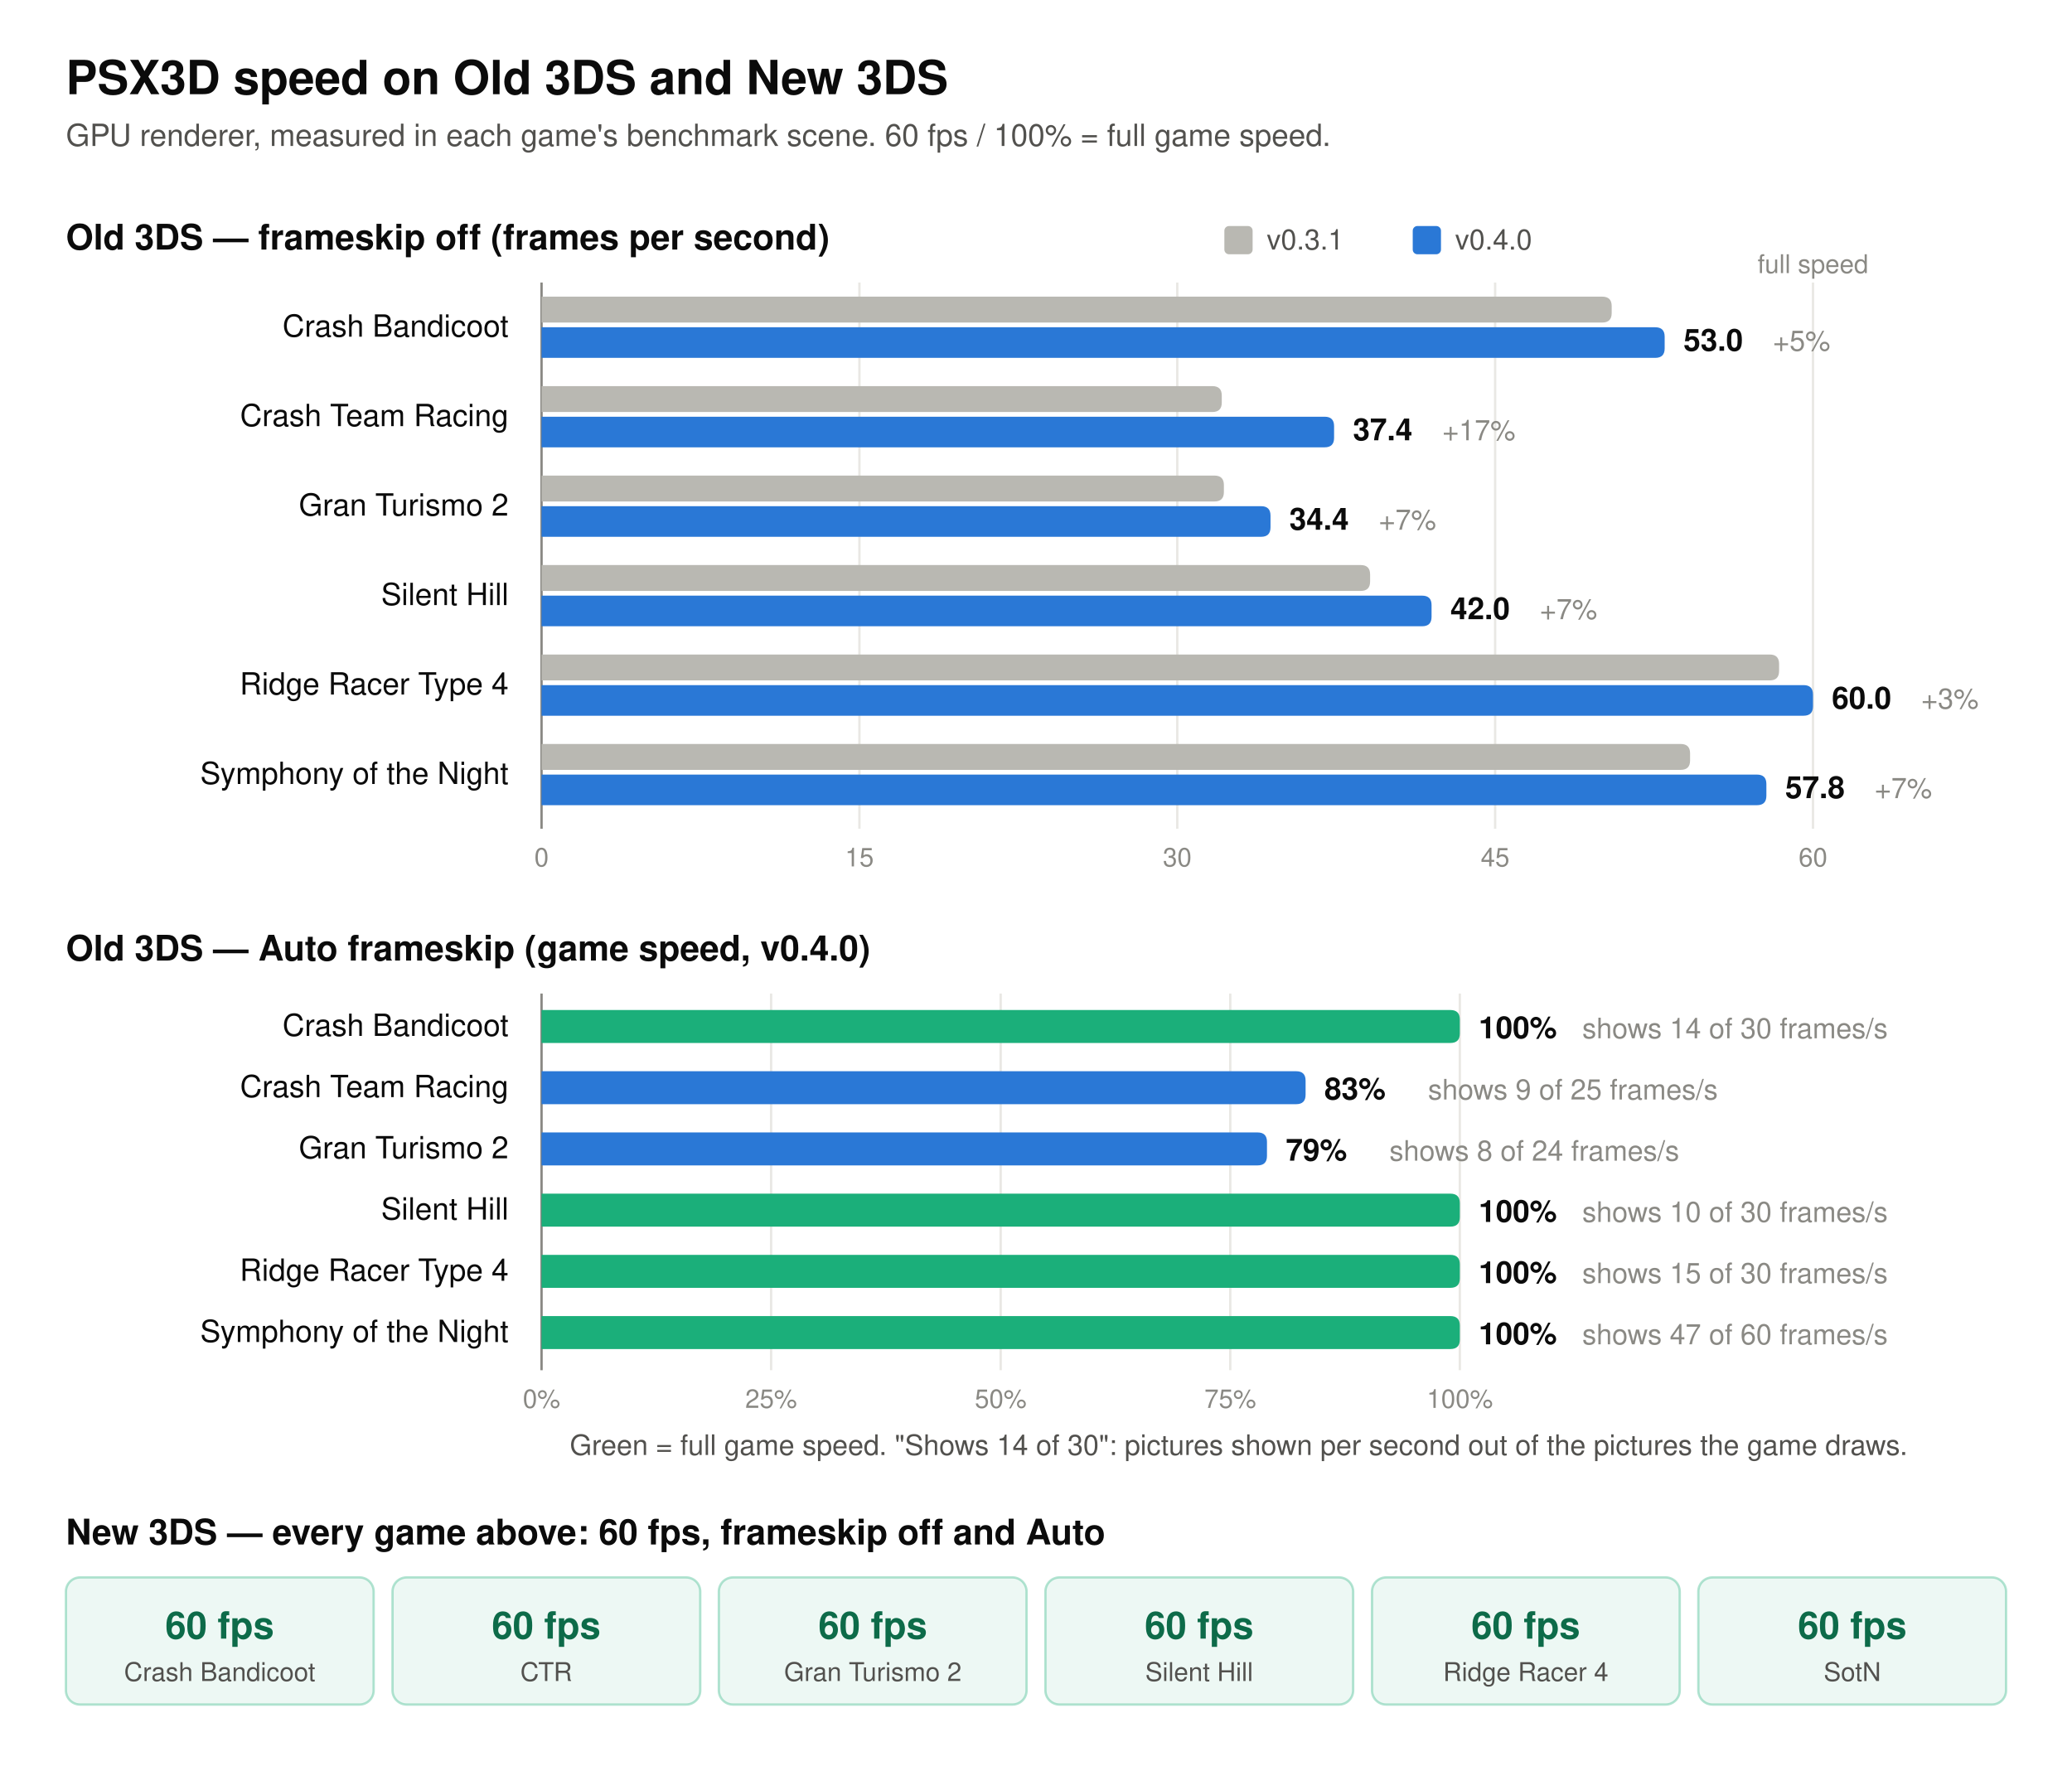
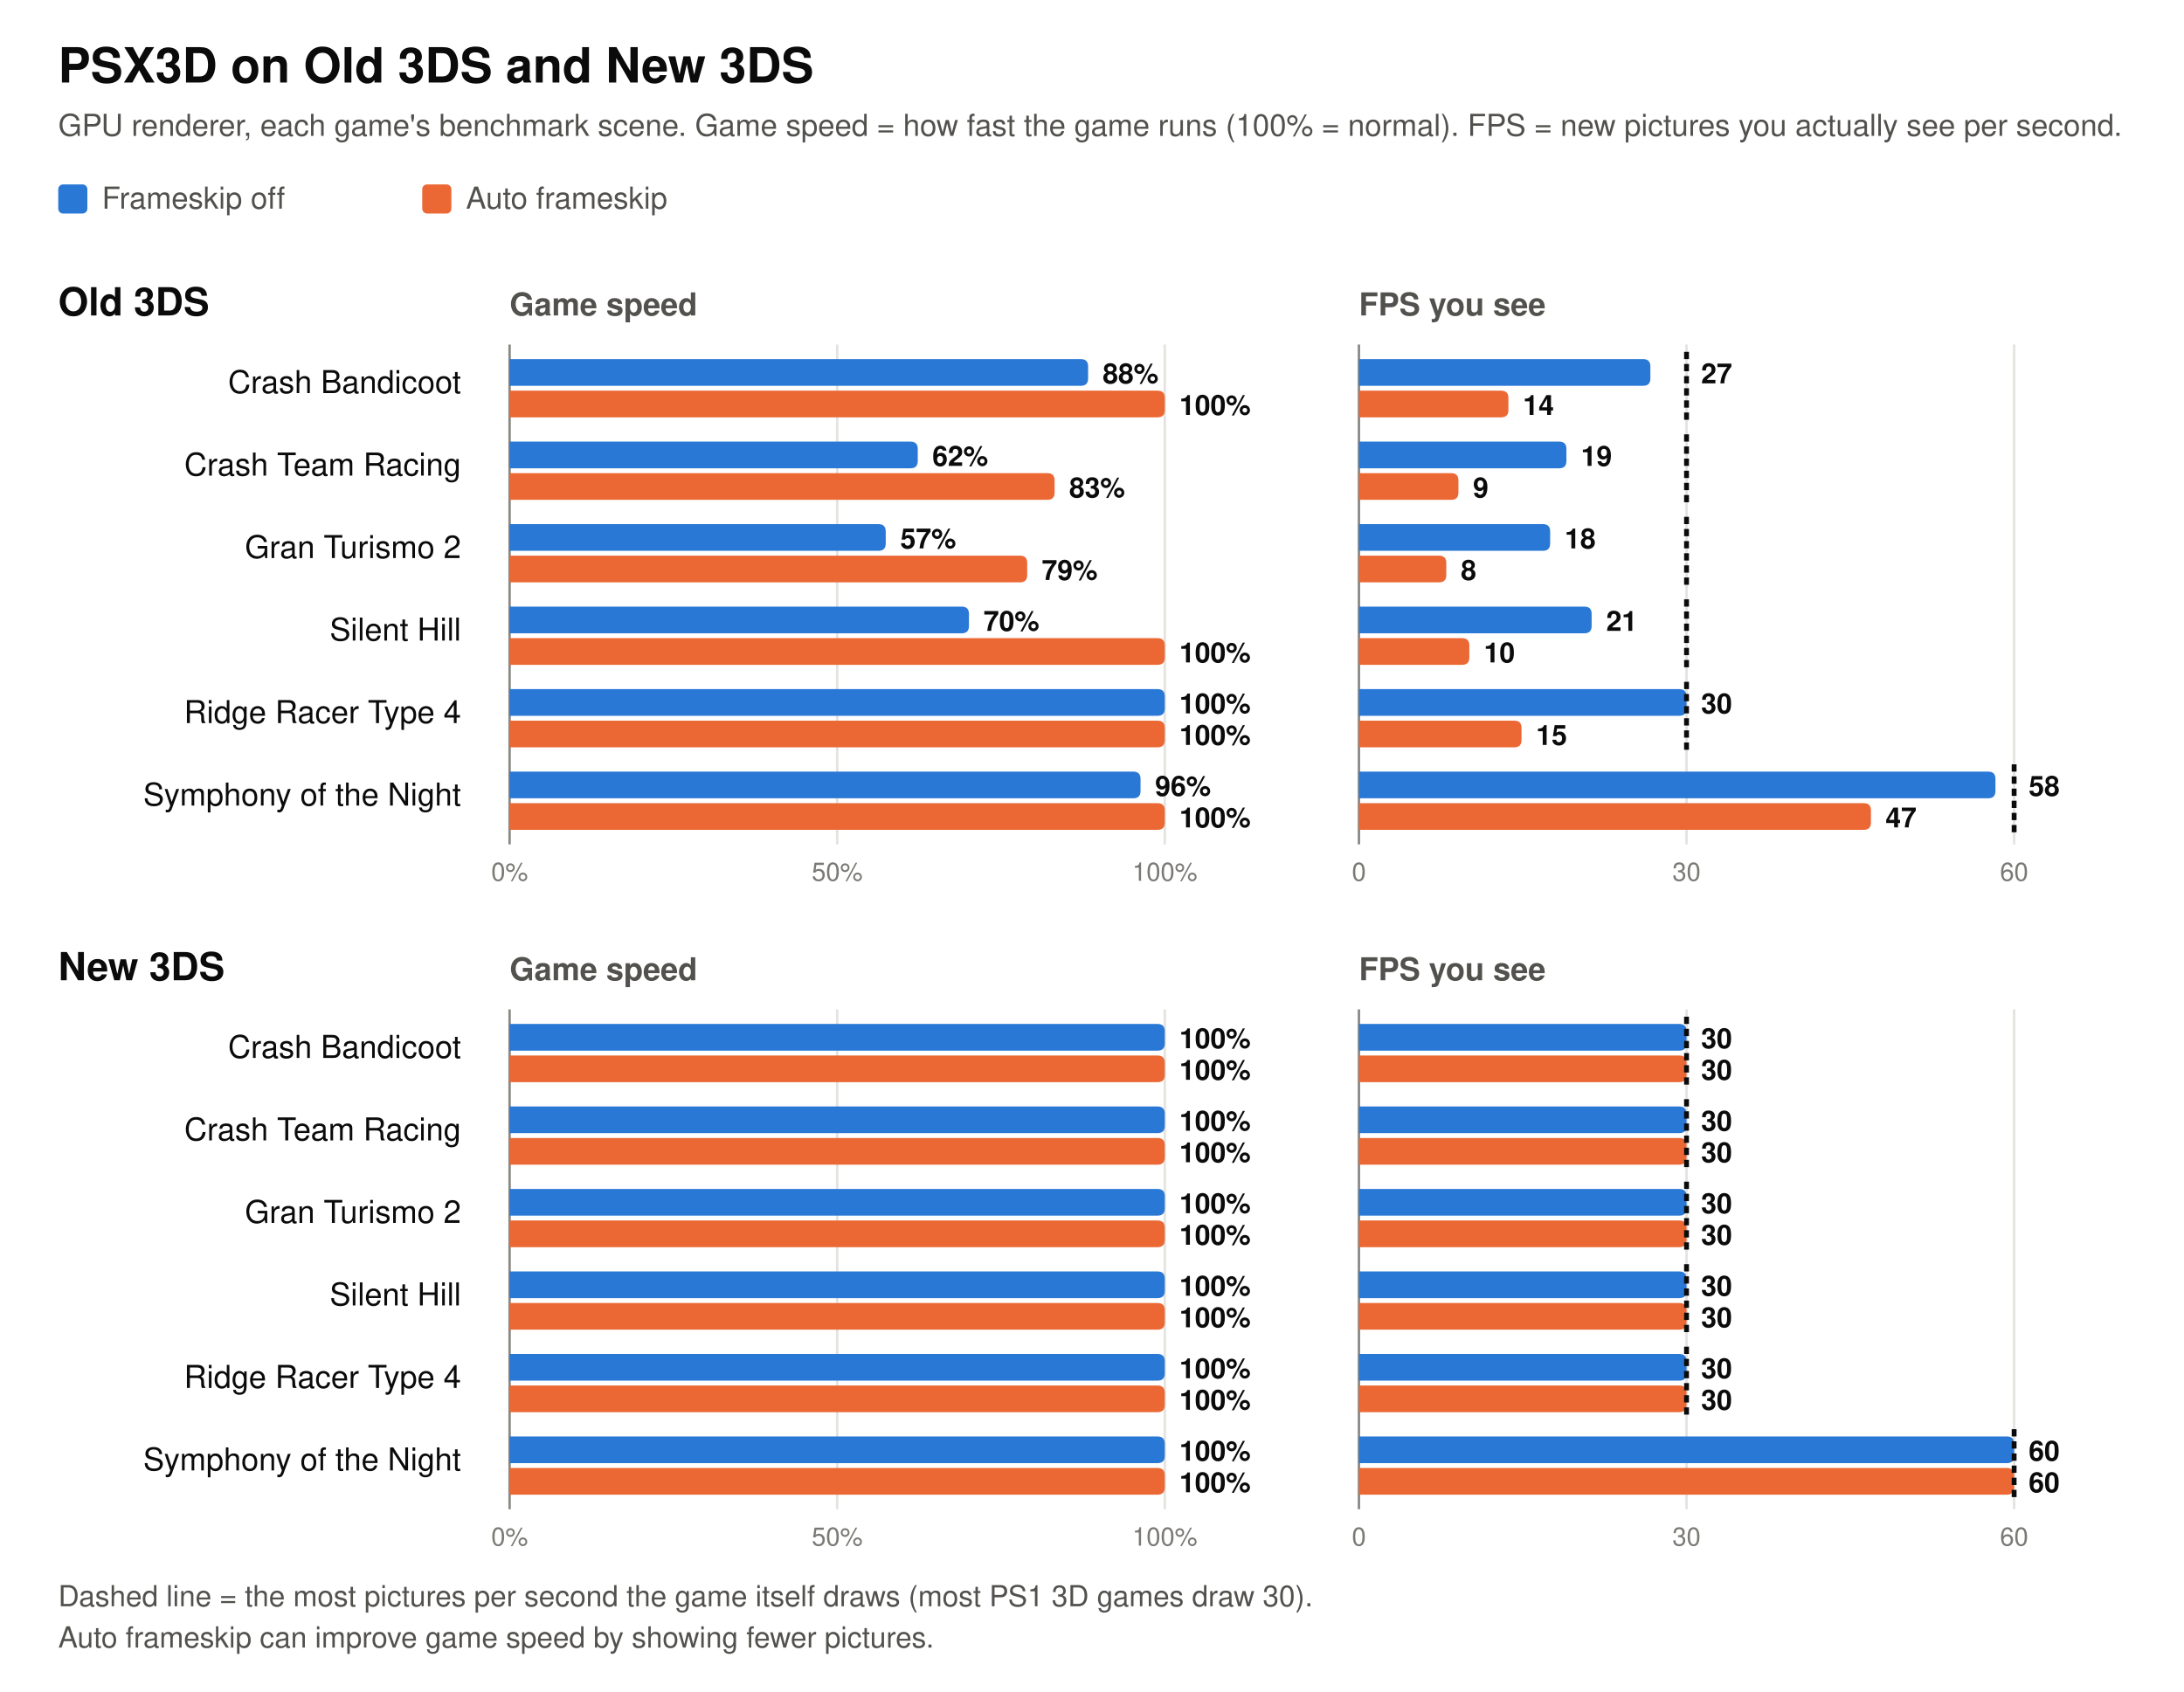
- <svg xmlns="http://www.w3.org/2000/svg" width="880" height="752" viewBox="0 0 880 752" font-family="-apple-system,BlinkMacSystemFont,'Segoe UI',Helvetica,Arial,sans-serif" role="img" aria-label="PSX3D speed on Old 3DS and New 3DS">
-   <line x1="620.0" y1="422" x2="620.0" y2="582" stroke="#e9e8e4" stroke-width="1" />
-   <line x1="522.5" y1="422" x2="522.5" y2="582" stroke="#e9e8e4" stroke-width="1" />
-   <line x1="425.0" y1="422" x2="425.0" y2="582" stroke="#e9e8e4" stroke-width="1" />
-   <line x1="327.5" y1="422" x2="327.5" y2="582" stroke="#e9e8e4" stroke-width="1" />
-   <line x1="230.0" y1="422" x2="230.0" y2="582" stroke="#8a8984" stroke-width="1" />
-   <line x1="770.0" y1="120" x2="770.0" y2="352" stroke="#e9e8e4" stroke-width="1" />
-   <line x1="635.0" y1="120" x2="635.0" y2="352" stroke="#e9e8e4" stroke-width="1" />
-   <line x1="500.0" y1="120" x2="500.0" y2="352" stroke="#e9e8e4" stroke-width="1" />
-   <line x1="365.0" y1="120" x2="365.0" y2="352" stroke="#e9e8e4" stroke-width="1" />
-   <line x1="230.0" y1="120" x2="230.0" y2="352" stroke="#8a8984" stroke-width="1" />
-   <text x="28.0" y="40.0" font-size="20" fill="#0b0b0b" text-anchor="start" font-weight="600">PSX3D speed on Old 3DS and New 3DS</text>
-   <text x="28.0" y="62.0" font-size="13" fill="#52514e" text-anchor="start" font-weight="normal">GPU renderer, measured in each game's benchmark scene. 60 fps / 100% = full game speed.</text>
-   <text x="28.0" y="106.0" font-size="15" fill="#0b0b0b" text-anchor="start" font-weight="600">Old 3DS — frameskip off (frames per second)</text>
-   <rect x="520" y="96" width="12" height="12" rx="2" fill="#b9b8b2" />
-   <text x="538.0" y="106.0" font-size="12" fill="#52514e" text-anchor="start" font-weight="normal">v0.3.1</text>
-   <rect x="600" y="96" width="12" height="12" rx="2" fill="#2a78d6" />
-   <text x="618.0" y="106.0" font-size="12" fill="#52514e" text-anchor="start" font-weight="normal">v0.4.0</text>
-   <text x="216.0" y="143.0" font-size="13" fill="#0b0b0b" text-anchor="end" font-weight="normal">Crash Bandicoot</text>
-   <path d="M230.0,126.0 H680.5 Q684.5,126.0 684.5,130.0 V133.0 Q684.5,137.0 680.5,137.0 H230.0 Z" fill="#b9b8b2" />
-   <path d="M230.0,139.0 H703.0 Q707.0,139.0 707.0,143.0 V148.0 Q707.0,152.0 703.0,152.0 H230.0 Z" fill="#2a78d6" />
-   <text x="715.0" y="149.0" font-size="13" fill="#0b0b0b" text-anchor="start" font-weight="600">53.0</text>
-   <text x="753.0" y="149.0" font-size="12" fill="#8a8984" text-anchor="start" font-weight="normal">+5%</text>
-   <text x="216.0" y="181.0" font-size="13" fill="#0b0b0b" text-anchor="end" font-weight="normal">Crash Team Racing</text>
-   <path d="M230.0,164.0 H514.9 Q518.9,164.0 518.9,168.0 V171.0 Q518.9,175.0 514.9,175.0 H230.0 Z" fill="#b9b8b2" />
-   <path d="M230.0,177.0 H562.6 Q566.6,177.0 566.6,181.0 V186.0 Q566.6,190.0 562.6,190.0 H230.0 Z" fill="#2a78d6" />
-   <text x="574.6" y="187.0" font-size="13" fill="#0b0b0b" text-anchor="start" font-weight="600">37.4</text>
-   <text x="612.6" y="187.0" font-size="12" fill="#8a8984" text-anchor="start" font-weight="normal">+17%</text>
-   <text x="216.0" y="219.0" font-size="13" fill="#0b0b0b" text-anchor="end" font-weight="normal">Gran Turismo 2</text>
-   <path d="M230.0,202.0 H515.8 Q519.8,202.0 519.8,206.0 V209.0 Q519.8,213.0 515.8,213.0 H230.0 Z" fill="#b9b8b2" />
-   <path d="M230.0,215.0 H535.6 Q539.6,215.0 539.6,219.0 V224.0 Q539.6,228.0 535.6,228.0 H230.0 Z" fill="#2a78d6" />
-   <text x="547.6" y="225.0" font-size="13" fill="#0b0b0b" text-anchor="start" font-weight="600">34.4</text>
-   <text x="585.6" y="225.0" font-size="12" fill="#8a8984" text-anchor="start" font-weight="normal">+7%</text>
-   <text x="216.0" y="257.0" font-size="13" fill="#0b0b0b" text-anchor="end" font-weight="normal">Silent Hill</text>
-   <path d="M230.0,240.0 H577.9 Q581.9,240.0 581.9,244.0 V247.0 Q581.9,251.0 577.9,251.0 H230.0 Z" fill="#b9b8b2" />
-   <path d="M230.0,253.0 H604.0 Q608.0,253.0 608.0,257.0 V262.0 Q608.0,266.0 604.0,266.0 H230.0 Z" fill="#2a78d6" />
-   <text x="616.0" y="263.0" font-size="13" fill="#0b0b0b" text-anchor="start" font-weight="600">42.0</text>
-   <text x="654.0" y="263.0" font-size="12" fill="#8a8984" text-anchor="start" font-weight="normal">+7%</text>
-   <text x="216.0" y="295.0" font-size="13" fill="#0b0b0b" text-anchor="end" font-weight="normal">Ridge Racer Type 4</text>
-   <path d="M230.0,278.0 H751.6 Q755.6,278.0 755.6,282.0 V285.0 Q755.6,289.0 751.6,289.0 H230.0 Z" fill="#b9b8b2" />
-   <path d="M230.0,291.0 H766.0 Q770.0,291.0 770.0,295.0 V300.0 Q770.0,304.0 766.0,304.0 H230.0 Z" fill="#2a78d6" />
-   <text x="778.0" y="301.0" font-size="13" fill="#0b0b0b" text-anchor="start" font-weight="600">60.0</text>
-   <text x="816.0" y="301.0" font-size="12" fill="#8a8984" text-anchor="start" font-weight="normal">+3%</text>
-   <text x="216.0" y="333.0" font-size="13" fill="#0b0b0b" text-anchor="end" font-weight="normal">Symphony of the Night</text>
-   <path d="M230.0,316.0 H713.8 Q717.8,316.0 717.8,320.0 V323.0 Q717.8,327.0 713.8,327.0 H230.0 Z" fill="#b9b8b2" />
-   <path d="M230.0,329.0 H746.2 Q750.2,329.0 750.2,333.0 V338.0 Q750.2,342.0 746.2,342.0 H230.0 Z" fill="#2a78d6" />
-   <text x="758.2" y="339.0" font-size="13" fill="#0b0b0b" text-anchor="start" font-weight="600">57.8</text>
-   <text x="796.2" y="339.0" font-size="12" fill="#8a8984" text-anchor="start" font-weight="normal">+7%</text>
-   <text x="230.0" y="368.0" font-size="11" fill="#8a8984" text-anchor="middle" font-weight="normal">0</text>
-   <text x="365.0" y="368.0" font-size="11" fill="#8a8984" text-anchor="middle" font-weight="normal">15</text>
-   <text x="500.0" y="368.0" font-size="11" fill="#8a8984" text-anchor="middle" font-weight="normal">30</text>
-   <text x="635.0" y="368.0" font-size="11" fill="#8a8984" text-anchor="middle" font-weight="normal">45</text>
-   <text x="770.0" y="368.0" font-size="11" fill="#8a8984" text-anchor="middle" font-weight="normal">60</text>
-   <text x="770.0" y="116.0" font-size="11" fill="#8a8984" text-anchor="middle" font-weight="normal">full speed</text>
-   <text x="28.0" y="408.0" font-size="15" fill="#0b0b0b" text-anchor="start" font-weight="600">Old 3DS — Auto frameskip (game speed, v0.4.0)</text>
-   <text x="216.0" y="440.0" font-size="13" fill="#0b0b0b" text-anchor="end" font-weight="normal">Crash Bandicoot</text>
-   <path d="M230.0,429.0 H616.0 Q620.0,429.0 620.0,433.0 V439.0 Q620.0,443.0 616.0,443.0 H230.0 Z" fill="#1baf7a" />
-   <text x="628.0" y="441.0" font-size="13" fill="#0b0b0b" text-anchor="start" font-weight="600">100%</text>
-   <text x="672.0" y="441.0" font-size="12" fill="#8a8984" text-anchor="start" font-weight="normal">shows 14 of 30 frames/s</text>
-   <text x="216.0" y="466.0" font-size="13" fill="#0b0b0b" text-anchor="end" font-weight="normal">Crash Team Racing</text>
-   <path d="M230.0,455.0 H550.5 Q554.5,455.0 554.5,459.0 V465.0 Q554.5,469.0 550.5,469.0 H230.0 Z" fill="#2a78d6" />
-   <text x="562.5" y="467.0" font-size="13" fill="#0b0b0b" text-anchor="start" font-weight="600">83%</text>
-   <text x="606.5" y="467.0" font-size="12" fill="#8a8984" text-anchor="start" font-weight="normal">shows 9 of 25 frames/s</text>
-   <text x="216.0" y="492.0" font-size="13" fill="#0b0b0b" text-anchor="end" font-weight="normal">Gran Turismo 2</text>
-   <path d="M230.0,481.0 H534.1 Q538.1,481.0 538.1,485.0 V491.0 Q538.1,495.0 534.1,495.0 H230.0 Z" fill="#2a78d6" />
-   <text x="546.1" y="493.0" font-size="13" fill="#0b0b0b" text-anchor="start" font-weight="600">79%</text>
-   <text x="590.1" y="493.0" font-size="12" fill="#8a8984" text-anchor="start" font-weight="normal">shows 8 of 24 frames/s</text>
-   <text x="216.0" y="518.0" font-size="13" fill="#0b0b0b" text-anchor="end" font-weight="normal">Silent Hill</text>
-   <path d="M230.0,507.0 H616.0 Q620.0,507.0 620.0,511.0 V517.0 Q620.0,521.0 616.0,521.0 H230.0 Z" fill="#1baf7a" />
-   <text x="628.0" y="519.0" font-size="13" fill="#0b0b0b" text-anchor="start" font-weight="600">100%</text>
-   <text x="672.0" y="519.0" font-size="12" fill="#8a8984" text-anchor="start" font-weight="normal">shows 10 of 30 frames/s</text>
-   <text x="216.0" y="544.0" font-size="13" fill="#0b0b0b" text-anchor="end" font-weight="normal">Ridge Racer Type 4</text>
-   <path d="M230.0,533.0 H616.0 Q620.0,533.0 620.0,537.0 V543.0 Q620.0,547.0 616.0,547.0 H230.0 Z" fill="#1baf7a" />
-   <text x="628.0" y="545.0" font-size="13" fill="#0b0b0b" text-anchor="start" font-weight="600">100%</text>
-   <text x="672.0" y="545.0" font-size="12" fill="#8a8984" text-anchor="start" font-weight="normal">shows 15 of 30 frames/s</text>
-   <text x="216.0" y="570.0" font-size="13" fill="#0b0b0b" text-anchor="end" font-weight="normal">Symphony of the Night</text>
-   <path d="M230.0,559.0 H616.0 Q620.0,559.0 620.0,563.0 V569.0 Q620.0,573.0 616.0,573.0 H230.0 Z" fill="#1baf7a" />
-   <text x="628.0" y="571.0" font-size="13" fill="#0b0b0b" text-anchor="start" font-weight="600">100%</text>
-   <text x="672.0" y="571.0" font-size="12" fill="#8a8984" text-anchor="start" font-weight="normal">shows 47 of 60 frames/s</text>
-   <text x="230.0" y="598.0" font-size="11" fill="#8a8984" text-anchor="middle" font-weight="normal">0%</text>
-   <text x="327.5" y="598.0" font-size="11" fill="#8a8984" text-anchor="middle" font-weight="normal">25%</text>
-   <text x="425.0" y="598.0" font-size="11" fill="#8a8984" text-anchor="middle" font-weight="normal">50%</text>
-   <text x="522.5" y="598.0" font-size="11" fill="#8a8984" text-anchor="middle" font-weight="normal">75%</text>
-   <text x="620.0" y="598.0" font-size="11" fill="#8a8984" text-anchor="middle" font-weight="normal">100%</text>
-   <text x="242.0" y="618.0" font-size="12" fill="#52514e" text-anchor="start" font-weight="normal">Green = full game speed. "Shows 14 of 30": pictures shown per second out of the pictures the game draws.</text>
-   <text x="28.0" y="656.0" font-size="15" fill="#0b0b0b" text-anchor="start" font-weight="600">New 3DS — every game above: 60 fps, frameskip off and Auto</text>
-   <rect x="28.0" y="670" width="130.7" height="54" rx="6" fill="#1baf7a14" stroke="#1baf7a55" />
-   <text x="93.3" y="696.0" font-size="16" fill="#0d6b49" text-anchor="middle" font-weight="600">60 fps</text>
-   <text x="93.3" y="714.0" font-size="11" fill="#52514e" text-anchor="middle" font-weight="normal">Crash Bandicoot</text>
-   <rect x="166.7" y="670" width="130.7" height="54" rx="6" fill="#1baf7a14" stroke="#1baf7a55" />
-   <text x="232.0" y="696.0" font-size="16" fill="#0d6b49" text-anchor="middle" font-weight="600">60 fps</text>
-   <text x="232.0" y="714.0" font-size="11" fill="#52514e" text-anchor="middle" font-weight="normal">CTR</text>
-   <rect x="305.3" y="670" width="130.7" height="54" rx="6" fill="#1baf7a14" stroke="#1baf7a55" />
-   <text x="370.7" y="696.0" font-size="16" fill="#0d6b49" text-anchor="middle" font-weight="600">60 fps</text>
-   <text x="370.7" y="714.0" font-size="11" fill="#52514e" text-anchor="middle" font-weight="normal">Gran Turismo 2</text>
-   <rect x="444.0" y="670" width="130.7" height="54" rx="6" fill="#1baf7a14" stroke="#1baf7a55" />
-   <text x="509.3" y="696.0" font-size="16" fill="#0d6b49" text-anchor="middle" font-weight="600">60 fps</text>
-   <text x="509.3" y="714.0" font-size="11" fill="#52514e" text-anchor="middle" font-weight="normal">Silent Hill</text>
-   <rect x="582.7" y="670" width="130.7" height="54" rx="6" fill="#1baf7a14" stroke="#1baf7a55" />
-   <text x="648.0" y="696.0" font-size="16" fill="#0d6b49" text-anchor="middle" font-weight="600">60 fps</text>
-   <text x="648.0" y="714.0" font-size="11" fill="#52514e" text-anchor="middle" font-weight="normal">Ridge Racer 4</text>
-   <rect x="721.3" y="670" width="130.7" height="54" rx="6" fill="#1baf7a14" stroke="#1baf7a55" />
-   <text x="786.7" y="696.0" font-size="16" fill="#0d6b49" text-anchor="middle" font-weight="600">60 fps</text>
-   <text x="786.7" y="714.0" font-size="11" fill="#52514e" text-anchor="middle" font-weight="normal">SotN</text>
+ <svg xmlns="http://www.w3.org/2000/svg" width="900" height="697" viewBox="0 0 900 697" font-family="-apple-system,BlinkMacSystemFont,'Segoe UI',Helvetica,Arial,sans-serif" role="img" aria-label="PSX3D on Old 3DS and New 3DS">
+   <line x1="830.0" y1="416" x2="830.0" y2="622" stroke="#e4e3df" />
+   <line x1="695.0" y1="416" x2="695.0" y2="622" stroke="#e4e3df" />
+   <line x1="560.0" y1="416" x2="560.0" y2="622" stroke="#8a8984" />
+   <line x1="480.0" y1="416" x2="480.0" y2="622" stroke="#e4e3df" />
+   <line x1="345.0" y1="416" x2="345.0" y2="622" stroke="#e4e3df" />
+   <line x1="210.0" y1="416" x2="210.0" y2="622" stroke="#8a8984" />
+   <line x1="830.0" y1="142" x2="830.0" y2="348" stroke="#e4e3df" />
+   <line x1="695.0" y1="142" x2="695.0" y2="348" stroke="#e4e3df" />
+   <line x1="560.0" y1="142" x2="560.0" y2="348" stroke="#8a8984" />
+   <line x1="480.0" y1="142" x2="480.0" y2="348" stroke="#e4e3df" />
+   <line x1="345.0" y1="142" x2="345.0" y2="348" stroke="#e4e3df" />
+   <line x1="210.0" y1="142" x2="210.0" y2="348" stroke="#8a8984" />
+   <text x="24.0" y="34.0" font-size="20" fill="#0b0b0b" text-anchor="start" font-weight="600">PSX3D on Old 3DS and New 3DS</text>
+   <text x="24.0" y="56.0" font-size="12.5" fill="#52514e" text-anchor="start" font-weight="normal">GPU renderer, each game's benchmark scene. Game speed = how fast the game runs (100% = normal). FPS = new pictures you actually see per second.</text>
+   <rect x="24" y="76" width="12" height="12" rx="2" fill="#2a78d6" />
+   <text x="42.0" y="86.0" font-size="12.5" fill="#52514e" text-anchor="start" font-weight="normal">Frameskip off</text>
+   <rect x="174" y="76" width="12" height="12" rx="2" fill="#eb6834" />
+   <text x="192.0" y="86.0" font-size="12.5" fill="#52514e" text-anchor="start" font-weight="normal">Auto frameskip</text>
+   <text x="24.0" y="130.0" font-size="16" fill="#0b0b0b" text-anchor="start" font-weight="600">Old 3DS</text>
+   <text x="210.0" y="130.0" font-size="13" fill="#52514e" text-anchor="start" font-weight="600">Game speed</text>
+   <text x="560.0" y="130.0" font-size="13" fill="#52514e" text-anchor="start" font-weight="600">FPS you see</text>
+   <text x="190.0" y="162.0" font-size="13" fill="#0b0b0b" text-anchor="end" font-weight="normal">Crash Bandicoot</text>
+   <path d="M210.0,148.0 H445.4 Q448.4,148.0 448.4,151.0 V156.0 Q448.4,159.0 445.4,159.0 H210.0 Z" fill="#2a78d6" />
+   <text x="454.4" y="158.0" font-size="11.5" fill="#0b0b0b" text-anchor="start" font-weight="600">88%</text>
+   <path d="M560.0,148.0 H677.1 Q680.1,148.0 680.1,151.0 V156.0 Q680.1,159.0 677.1,159.0 H560.0 Z" fill="#2a78d6" />
+   <text x="701.0" y="158.0" font-size="11.5" fill="#0b0b0b" text-anchor="start" font-weight="600">27</text>
+   <path d="M210.0,161.0 H477.0 Q480.0,161.0 480.0,164.0 V169.0 Q480.0,172.0 477.0,172.0 H210.0 Z" fill="#eb6834" />
+   <text x="486.0" y="171.0" font-size="11.5" fill="#0b0b0b" text-anchor="start" font-weight="600">100%</text>
+   <path d="M560.0,161.0 H618.6 Q621.6,161.0 621.6,164.0 V169.0 Q621.6,172.0 618.6,172.0 H560.0 Z" fill="#eb6834" />
+   <text x="627.6" y="171.0" font-size="11.5" fill="#0b0b0b" text-anchor="start" font-weight="600">14</text>
+   <line x1="695.0" y1="145" x2="695.0" y2="173" stroke="#0b0b0b" stroke-width="2" stroke-dasharray="3 2" />
+   <text x="190.0" y="196.0" font-size="13" fill="#0b0b0b" text-anchor="end" font-weight="normal">Crash Team Racing</text>
+   <path d="M210.0,182.0 H375.2 Q378.2,182.0 378.2,185.0 V190.0 Q378.2,193.0 375.2,193.0 H210.0 Z" fill="#2a78d6" />
+   <text x="384.2" y="192.0" font-size="11.5" fill="#0b0b0b" text-anchor="start" font-weight="600">62%</text>
+   <path d="M560.0,182.0 H642.5 Q645.5,182.0 645.5,185.0 V190.0 Q645.5,193.0 642.5,193.0 H560.0 Z" fill="#2a78d6" />
+   <text x="651.5" y="192.0" font-size="11.5" fill="#0b0b0b" text-anchor="start" font-weight="600">19</text>
+   <path d="M210.0,195.0 H431.6 Q434.6,195.0 434.6,198.0 V203.0 Q434.6,206.0 431.6,206.0 H210.0 Z" fill="#eb6834" />
+   <text x="440.6" y="205.0" font-size="11.5" fill="#0b0b0b" text-anchor="start" font-weight="600">83%</text>
+   <path d="M560.0,195.0 H598.0 Q601.0,195.0 601.0,198.0 V203.0 Q601.0,206.0 598.0,206.0 H560.0 Z" fill="#eb6834" />
+   <text x="607.0" y="205.0" font-size="11.5" fill="#0b0b0b" text-anchor="start" font-weight="600">9</text>
+   <line x1="695.0" y1="179" x2="695.0" y2="207" stroke="#0b0b0b" stroke-width="2" stroke-dasharray="3 2" />
+   <text x="190.0" y="230.0" font-size="13" fill="#0b0b0b" text-anchor="end" font-weight="normal">Gran Turismo 2</text>
+   <path d="M210.0,216.0 H362.0 Q365.0,216.0 365.0,219.0 V224.0 Q365.0,227.0 362.0,227.0 H210.0 Z" fill="#2a78d6" />
+   <text x="371.0" y="226.0" font-size="11.5" fill="#0b0b0b" text-anchor="start" font-weight="600">57%</text>
+   <path d="M560.0,216.0 H635.8 Q638.8,216.0 638.8,219.0 V224.0 Q638.8,227.0 635.8,227.0 H560.0 Z" fill="#2a78d6" />
+   <text x="644.8" y="226.0" font-size="11.5" fill="#0b0b0b" text-anchor="start" font-weight="600">18</text>
+   <path d="M210.0,229.0 H420.3 Q423.3,229.0 423.3,232.0 V237.0 Q423.3,240.0 420.3,240.0 H210.0 Z" fill="#eb6834" />
+   <text x="429.3" y="239.0" font-size="11.5" fill="#0b0b0b" text-anchor="start" font-weight="600">79%</text>
+   <path d="M560.0,229.0 H593.0 Q596.0,229.0 596.0,232.0 V237.0 Q596.0,240.0 593.0,240.0 H560.0 Z" fill="#eb6834" />
+   <text x="602.0" y="239.0" font-size="11.5" fill="#0b0b0b" text-anchor="start" font-weight="600">8</text>
+   <line x1="695.0" y1="213" x2="695.0" y2="241" stroke="#0b0b0b" stroke-width="2" stroke-dasharray="3 2" />
+   <text x="190.0" y="264.0" font-size="13" fill="#0b0b0b" text-anchor="end" font-weight="normal">Silent Hill</text>
+   <path d="M210.0,250.0 H396.3 Q399.3,250.0 399.3,253.0 V258.0 Q399.3,261.0 396.3,261.0 H210.0 Z" fill="#2a78d6" />
+   <text x="405.3" y="260.0" font-size="11.5" fill="#0b0b0b" text-anchor="start" font-weight="600">70%</text>
+   <path d="M560.0,250.0 H652.9 Q655.9,250.0 655.9,253.0 V258.0 Q655.9,261.0 652.9,261.0 H560.0 Z" fill="#2a78d6" />
+   <text x="661.9" y="260.0" font-size="11.5" fill="#0b0b0b" text-anchor="start" font-weight="600">21</text>
+   <path d="M210.0,263.0 H477.0 Q480.0,263.0 480.0,266.0 V271.0 Q480.0,274.0 477.0,274.0 H210.0 Z" fill="#eb6834" />
+   <text x="486.0" y="273.0" font-size="11.5" fill="#0b0b0b" text-anchor="start" font-weight="600">100%</text>
+   <path d="M560.0,263.0 H602.5 Q605.5,263.0 605.5,266.0 V271.0 Q605.5,274.0 602.5,274.0 H560.0 Z" fill="#eb6834" />
+   <text x="611.5" y="273.0" font-size="11.5" fill="#0b0b0b" text-anchor="start" font-weight="600">10</text>
+   <line x1="695.0" y1="247" x2="695.0" y2="275" stroke="#0b0b0b" stroke-width="2" stroke-dasharray="3 2" />
+   <text x="190.0" y="298.0" font-size="13" fill="#0b0b0b" text-anchor="end" font-weight="normal">Ridge Racer Type 4</text>
+   <path d="M210.0,284.0 H477.0 Q480.0,284.0 480.0,287.0 V292.0 Q480.0,295.0 477.0,295.0 H210.0 Z" fill="#2a78d6" />
+   <text x="486.0" y="294.0" font-size="11.5" fill="#0b0b0b" text-anchor="start" font-weight="600">100%</text>
+   <path d="M560.0,284.0 H692.0 Q695.0,284.0 695.0,287.0 V292.0 Q695.0,295.0 692.0,295.0 H560.0 Z" fill="#2a78d6" />
+   <text x="701.0" y="294.0" font-size="11.5" fill="#0b0b0b" text-anchor="start" font-weight="600">30</text>
+   <path d="M210.0,297.0 H477.0 Q480.0,297.0 480.0,300.0 V305.0 Q480.0,308.0 477.0,308.0 H210.0 Z" fill="#eb6834" />
+   <text x="486.0" y="307.0" font-size="11.5" fill="#0b0b0b" text-anchor="start" font-weight="600">100%</text>
+   <path d="M560.0,297.0 H624.0 Q627.0,297.0 627.0,300.0 V305.0 Q627.0,308.0 624.0,308.0 H560.0 Z" fill="#eb6834" />
+   <text x="633.0" y="307.0" font-size="11.5" fill="#0b0b0b" text-anchor="start" font-weight="600">15</text>
+   <line x1="695.0" y1="281" x2="695.0" y2="309" stroke="#0b0b0b" stroke-width="2" stroke-dasharray="3 2" />
+   <text x="190.0" y="332.0" font-size="13" fill="#0b0b0b" text-anchor="end" font-weight="normal">Symphony of the Night</text>
+   <path d="M210.0,318.0 H467.0 Q470.0,318.0 470.0,321.0 V326.0 Q470.0,329.0 467.0,329.0 H210.0 Z" fill="#2a78d6" />
+   <text x="476.0" y="328.0" font-size="11.5" fill="#0b0b0b" text-anchor="start" font-weight="600">96%</text>
+   <path d="M560.0,318.0 H819.3 Q822.3,318.0 822.3,321.0 V326.0 Q822.3,329.0 819.3,329.0 H560.0 Z" fill="#2a78d6" />
+   <text x="836.0" y="328.0" font-size="11.5" fill="#0b0b0b" text-anchor="start" font-weight="600">58</text>
+   <path d="M210.0,331.0 H477.0 Q480.0,331.0 480.0,334.0 V339.0 Q480.0,342.0 477.0,342.0 H210.0 Z" fill="#eb6834" />
+   <text x="486.0" y="341.0" font-size="11.5" fill="#0b0b0b" text-anchor="start" font-weight="600">100%</text>
+   <path d="M560.0,331.0 H768.0 Q771.0,331.0 771.0,334.0 V339.0 Q771.0,342.0 768.0,342.0 H560.0 Z" fill="#eb6834" />
+   <text x="777.0" y="341.0" font-size="11.5" fill="#0b0b0b" text-anchor="start" font-weight="600">47</text>
+   <line x1="830.0" y1="315" x2="830.0" y2="343" stroke="#0b0b0b" stroke-width="2" stroke-dasharray="3 2" />
+   <text x="210.0" y="363.0" font-size="10.5" fill="#7a7974" text-anchor="middle" font-weight="normal">0%</text>
+   <text x="345.0" y="363.0" font-size="10.5" fill="#7a7974" text-anchor="middle" font-weight="normal">50%</text>
+   <text x="480.0" y="363.0" font-size="10.5" fill="#7a7974" text-anchor="middle" font-weight="normal">100%</text>
+   <text x="560.0" y="363.0" font-size="10.5" fill="#7a7974" text-anchor="middle" font-weight="normal">0</text>
+   <text x="695.0" y="363.0" font-size="10.5" fill="#7a7974" text-anchor="middle" font-weight="normal">30</text>
+   <text x="830.0" y="363.0" font-size="10.5" fill="#7a7974" text-anchor="middle" font-weight="normal">60</text>
+   <text x="24.0" y="404.0" font-size="16" fill="#0b0b0b" text-anchor="start" font-weight="600">New 3DS</text>
+   <text x="210.0" y="404.0" font-size="13" fill="#52514e" text-anchor="start" font-weight="600">Game speed</text>
+   <text x="560.0" y="404.0" font-size="13" fill="#52514e" text-anchor="start" font-weight="600">FPS you see</text>
+   <text x="190.0" y="436.0" font-size="13" fill="#0b0b0b" text-anchor="end" font-weight="normal">Crash Bandicoot</text>
+   <path d="M210.0,422.0 H477.0 Q480.0,422.0 480.0,425.0 V430.0 Q480.0,433.0 477.0,433.0 H210.0 Z" fill="#2a78d6" />
+   <text x="486.0" y="432.0" font-size="11.5" fill="#0b0b0b" text-anchor="start" font-weight="600">100%</text>
+   <path d="M560.0,422.0 H692.0 Q695.0,422.0 695.0,425.0 V430.0 Q695.0,433.0 692.0,433.0 H560.0 Z" fill="#2a78d6" />
+   <text x="701.0" y="432.0" font-size="11.5" fill="#0b0b0b" text-anchor="start" font-weight="600">30</text>
+   <path d="M210.0,435.0 H477.0 Q480.0,435.0 480.0,438.0 V443.0 Q480.0,446.0 477.0,446.0 H210.0 Z" fill="#eb6834" />
+   <text x="486.0" y="445.0" font-size="11.5" fill="#0b0b0b" text-anchor="start" font-weight="600">100%</text>
+   <path d="M560.0,435.0 H692.0 Q695.0,435.0 695.0,438.0 V443.0 Q695.0,446.0 692.0,446.0 H560.0 Z" fill="#eb6834" />
+   <text x="701.0" y="445.0" font-size="11.5" fill="#0b0b0b" text-anchor="start" font-weight="600">30</text>
+   <line x1="695.0" y1="419" x2="695.0" y2="447" stroke="#0b0b0b" stroke-width="2" stroke-dasharray="3 2" />
+   <text x="190.0" y="470.0" font-size="13" fill="#0b0b0b" text-anchor="end" font-weight="normal">Crash Team Racing</text>
+   <path d="M210.0,456.0 H477.0 Q480.0,456.0 480.0,459.0 V464.0 Q480.0,467.0 477.0,467.0 H210.0 Z" fill="#2a78d6" />
+   <text x="486.0" y="466.0" font-size="11.5" fill="#0b0b0b" text-anchor="start" font-weight="600">100%</text>
+   <path d="M560.0,456.0 H692.0 Q695.0,456.0 695.0,459.0 V464.0 Q695.0,467.0 692.0,467.0 H560.0 Z" fill="#2a78d6" />
+   <text x="701.0" y="466.0" font-size="11.5" fill="#0b0b0b" text-anchor="start" font-weight="600">30</text>
+   <path d="M210.0,469.0 H477.0 Q480.0,469.0 480.0,472.0 V477.0 Q480.0,480.0 477.0,480.0 H210.0 Z" fill="#eb6834" />
+   <text x="486.0" y="479.0" font-size="11.5" fill="#0b0b0b" text-anchor="start" font-weight="600">100%</text>
+   <path d="M560.0,469.0 H692.0 Q695.0,469.0 695.0,472.0 V477.0 Q695.0,480.0 692.0,480.0 H560.0 Z" fill="#eb6834" />
+   <text x="701.0" y="479.0" font-size="11.5" fill="#0b0b0b" text-anchor="start" font-weight="600">30</text>
+   <line x1="695.0" y1="453" x2="695.0" y2="481" stroke="#0b0b0b" stroke-width="2" stroke-dasharray="3 2" />
+   <text x="190.0" y="504.0" font-size="13" fill="#0b0b0b" text-anchor="end" font-weight="normal">Gran Turismo 2</text>
+   <path d="M210.0,490.0 H477.0 Q480.0,490.0 480.0,493.0 V498.0 Q480.0,501.0 477.0,501.0 H210.0 Z" fill="#2a78d6" />
+   <text x="486.0" y="500.0" font-size="11.5" fill="#0b0b0b" text-anchor="start" font-weight="600">100%</text>
+   <path d="M560.0,490.0 H692.0 Q695.0,490.0 695.0,493.0 V498.0 Q695.0,501.0 692.0,501.0 H560.0 Z" fill="#2a78d6" />
+   <text x="701.0" y="500.0" font-size="11.5" fill="#0b0b0b" text-anchor="start" font-weight="600">30</text>
+   <path d="M210.0,503.0 H477.0 Q480.0,503.0 480.0,506.0 V511.0 Q480.0,514.0 477.0,514.0 H210.0 Z" fill="#eb6834" />
+   <text x="486.0" y="513.0" font-size="11.5" fill="#0b0b0b" text-anchor="start" font-weight="600">100%</text>
+   <path d="M560.0,503.0 H692.0 Q695.0,503.0 695.0,506.0 V511.0 Q695.0,514.0 692.0,514.0 H560.0 Z" fill="#eb6834" />
+   <text x="701.0" y="513.0" font-size="11.5" fill="#0b0b0b" text-anchor="start" font-weight="600">30</text>
+   <line x1="695.0" y1="487" x2="695.0" y2="515" stroke="#0b0b0b" stroke-width="2" stroke-dasharray="3 2" />
+   <text x="190.0" y="538.0" font-size="13" fill="#0b0b0b" text-anchor="end" font-weight="normal">Silent Hill</text>
+   <path d="M210.0,524.0 H477.0 Q480.0,524.0 480.0,527.0 V532.0 Q480.0,535.0 477.0,535.0 H210.0 Z" fill="#2a78d6" />
+   <text x="486.0" y="534.0" font-size="11.5" fill="#0b0b0b" text-anchor="start" font-weight="600">100%</text>
+   <path d="M560.0,524.0 H692.0 Q695.0,524.0 695.0,527.0 V532.0 Q695.0,535.0 692.0,535.0 H560.0 Z" fill="#2a78d6" />
+   <text x="701.0" y="534.0" font-size="11.5" fill="#0b0b0b" text-anchor="start" font-weight="600">30</text>
+   <path d="M210.0,537.0 H477.0 Q480.0,537.0 480.0,540.0 V545.0 Q480.0,548.0 477.0,548.0 H210.0 Z" fill="#eb6834" />
+   <text x="486.0" y="547.0" font-size="11.5" fill="#0b0b0b" text-anchor="start" font-weight="600">100%</text>
+   <path d="M560.0,537.0 H692.0 Q695.0,537.0 695.0,540.0 V545.0 Q695.0,548.0 692.0,548.0 H560.0 Z" fill="#eb6834" />
+   <text x="701.0" y="547.0" font-size="11.5" fill="#0b0b0b" text-anchor="start" font-weight="600">30</text>
+   <line x1="695.0" y1="521" x2="695.0" y2="549" stroke="#0b0b0b" stroke-width="2" stroke-dasharray="3 2" />
+   <text x="190.0" y="572.0" font-size="13" fill="#0b0b0b" text-anchor="end" font-weight="normal">Ridge Racer Type 4</text>
+   <path d="M210.0,558.0 H477.0 Q480.0,558.0 480.0,561.0 V566.0 Q480.0,569.0 477.0,569.0 H210.0 Z" fill="#2a78d6" />
+   <text x="486.0" y="568.0" font-size="11.5" fill="#0b0b0b" text-anchor="start" font-weight="600">100%</text>
+   <path d="M560.0,558.0 H692.0 Q695.0,558.0 695.0,561.0 V566.0 Q695.0,569.0 692.0,569.0 H560.0 Z" fill="#2a78d6" />
+   <text x="701.0" y="568.0" font-size="11.5" fill="#0b0b0b" text-anchor="start" font-weight="600">30</text>
+   <path d="M210.0,571.0 H477.0 Q480.0,571.0 480.0,574.0 V579.0 Q480.0,582.0 477.0,582.0 H210.0 Z" fill="#eb6834" />
+   <text x="486.0" y="581.0" font-size="11.5" fill="#0b0b0b" text-anchor="start" font-weight="600">100%</text>
+   <path d="M560.0,571.0 H692.0 Q695.0,571.0 695.0,574.0 V579.0 Q695.0,582.0 692.0,582.0 H560.0 Z" fill="#eb6834" />
+   <text x="701.0" y="581.0" font-size="11.5" fill="#0b0b0b" text-anchor="start" font-weight="600">30</text>
+   <line x1="695.0" y1="555" x2="695.0" y2="583" stroke="#0b0b0b" stroke-width="2" stroke-dasharray="3 2" />
+   <text x="190.0" y="606.0" font-size="13" fill="#0b0b0b" text-anchor="end" font-weight="normal">Symphony of the Night</text>
+   <path d="M210.0,592.0 H477.0 Q480.0,592.0 480.0,595.0 V600.0 Q480.0,603.0 477.0,603.0 H210.0 Z" fill="#2a78d6" />
+   <text x="486.0" y="602.0" font-size="11.5" fill="#0b0b0b" text-anchor="start" font-weight="600">100%</text>
+   <path d="M560.0,592.0 H827.0 Q830.0,592.0 830.0,595.0 V600.0 Q830.0,603.0 827.0,603.0 H560.0 Z" fill="#2a78d6" />
+   <text x="836.0" y="602.0" font-size="11.5" fill="#0b0b0b" text-anchor="start" font-weight="600">60</text>
+   <path d="M210.0,605.0 H477.0 Q480.0,605.0 480.0,608.0 V613.0 Q480.0,616.0 477.0,616.0 H210.0 Z" fill="#eb6834" />
+   <text x="486.0" y="615.0" font-size="11.5" fill="#0b0b0b" text-anchor="start" font-weight="600">100%</text>
+   <path d="M560.0,605.0 H827.0 Q830.0,605.0 830.0,608.0 V613.0 Q830.0,616.0 827.0,616.0 H560.0 Z" fill="#eb6834" />
+   <text x="836.0" y="615.0" font-size="11.5" fill="#0b0b0b" text-anchor="start" font-weight="600">60</text>
+   <line x1="830.0" y1="589" x2="830.0" y2="617" stroke="#0b0b0b" stroke-width="2" stroke-dasharray="3 2" />
+   <text x="210.0" y="637.0" font-size="10.5" fill="#7a7974" text-anchor="middle" font-weight="normal">0%</text>
+   <text x="345.0" y="637.0" font-size="10.5" fill="#7a7974" text-anchor="middle" font-weight="normal">50%</text>
+   <text x="480.0" y="637.0" font-size="10.5" fill="#7a7974" text-anchor="middle" font-weight="normal">100%</text>
+   <text x="560.0" y="637.0" font-size="10.5" fill="#7a7974" text-anchor="middle" font-weight="normal">0</text>
+   <text x="695.0" y="637.0" font-size="10.5" fill="#7a7974" text-anchor="middle" font-weight="normal">30</text>
+   <text x="830.0" y="637.0" font-size="10.5" fill="#7a7974" text-anchor="middle" font-weight="normal">60</text>
+   <text x="24.0" y="662.0" font-size="12" fill="#52514e" text-anchor="start" font-weight="normal">Dashed line = the most pictures per second the game itself draws (most PS1 3D games draw 30).</text>
+   <text x="24.0" y="679.0" font-size="12" fill="#52514e" text-anchor="start" font-weight="normal">Auto frameskip can improve game speed by showing fewer pictures.</text>
</svg>
